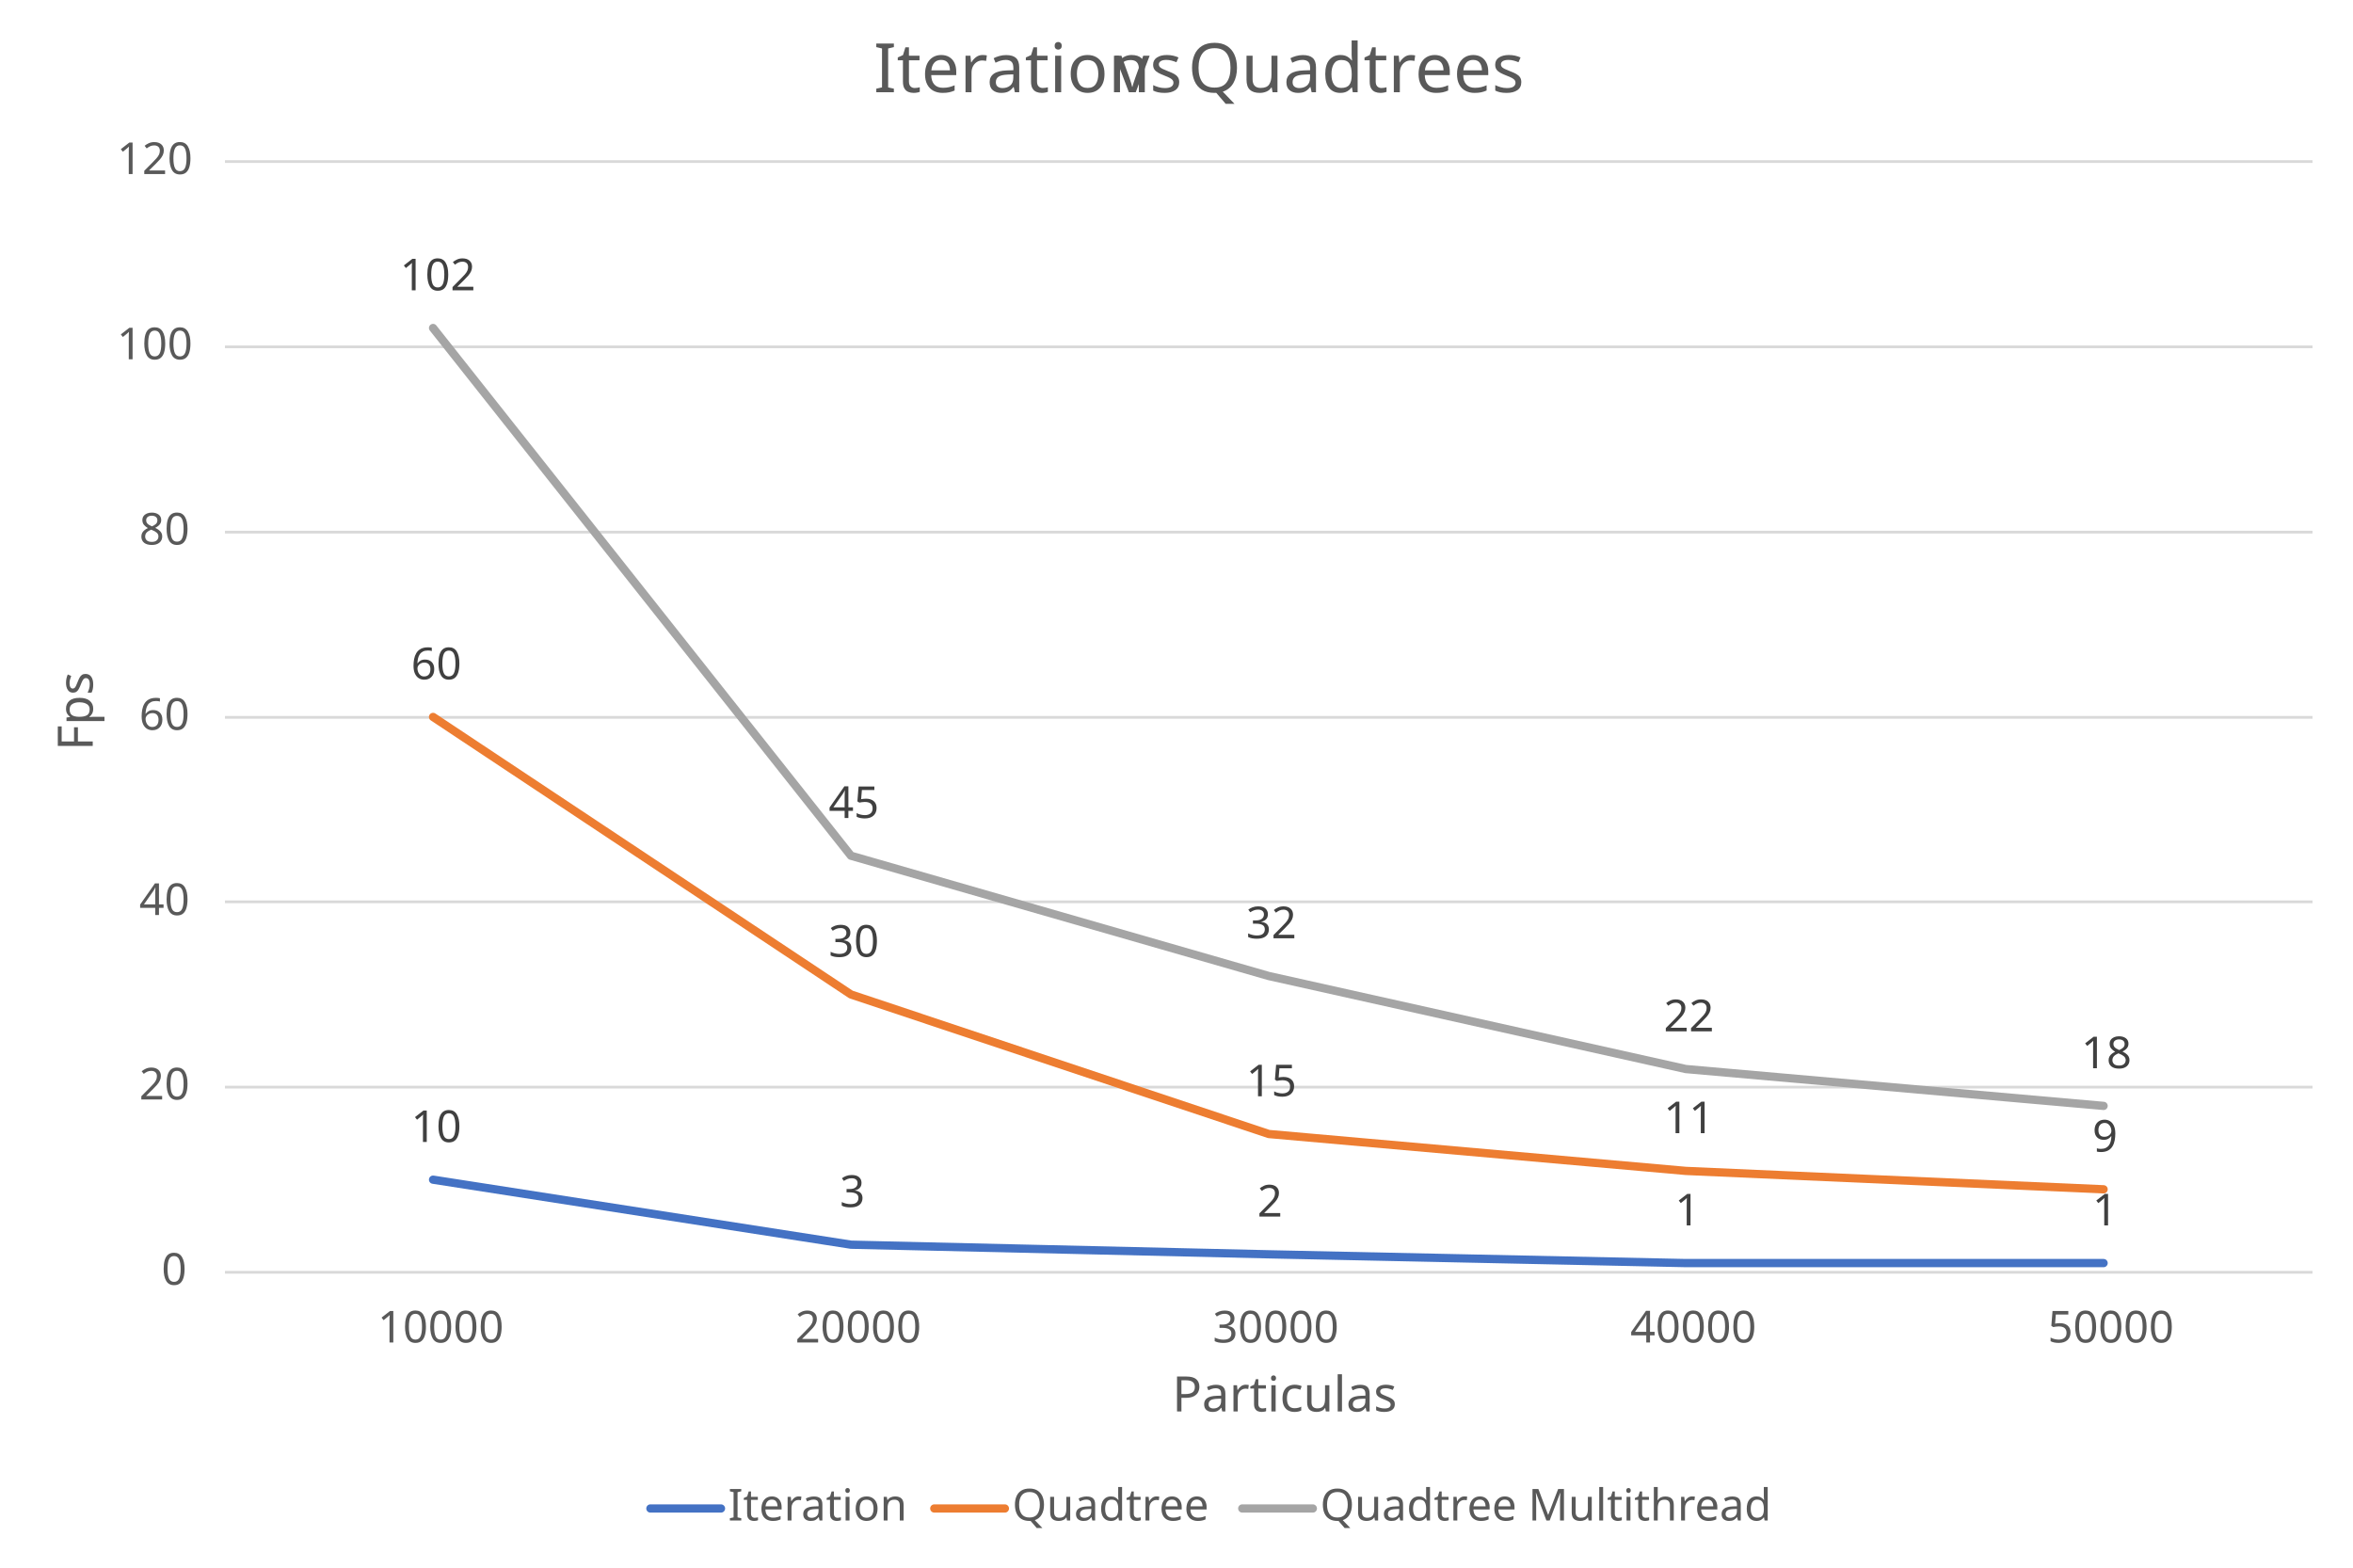
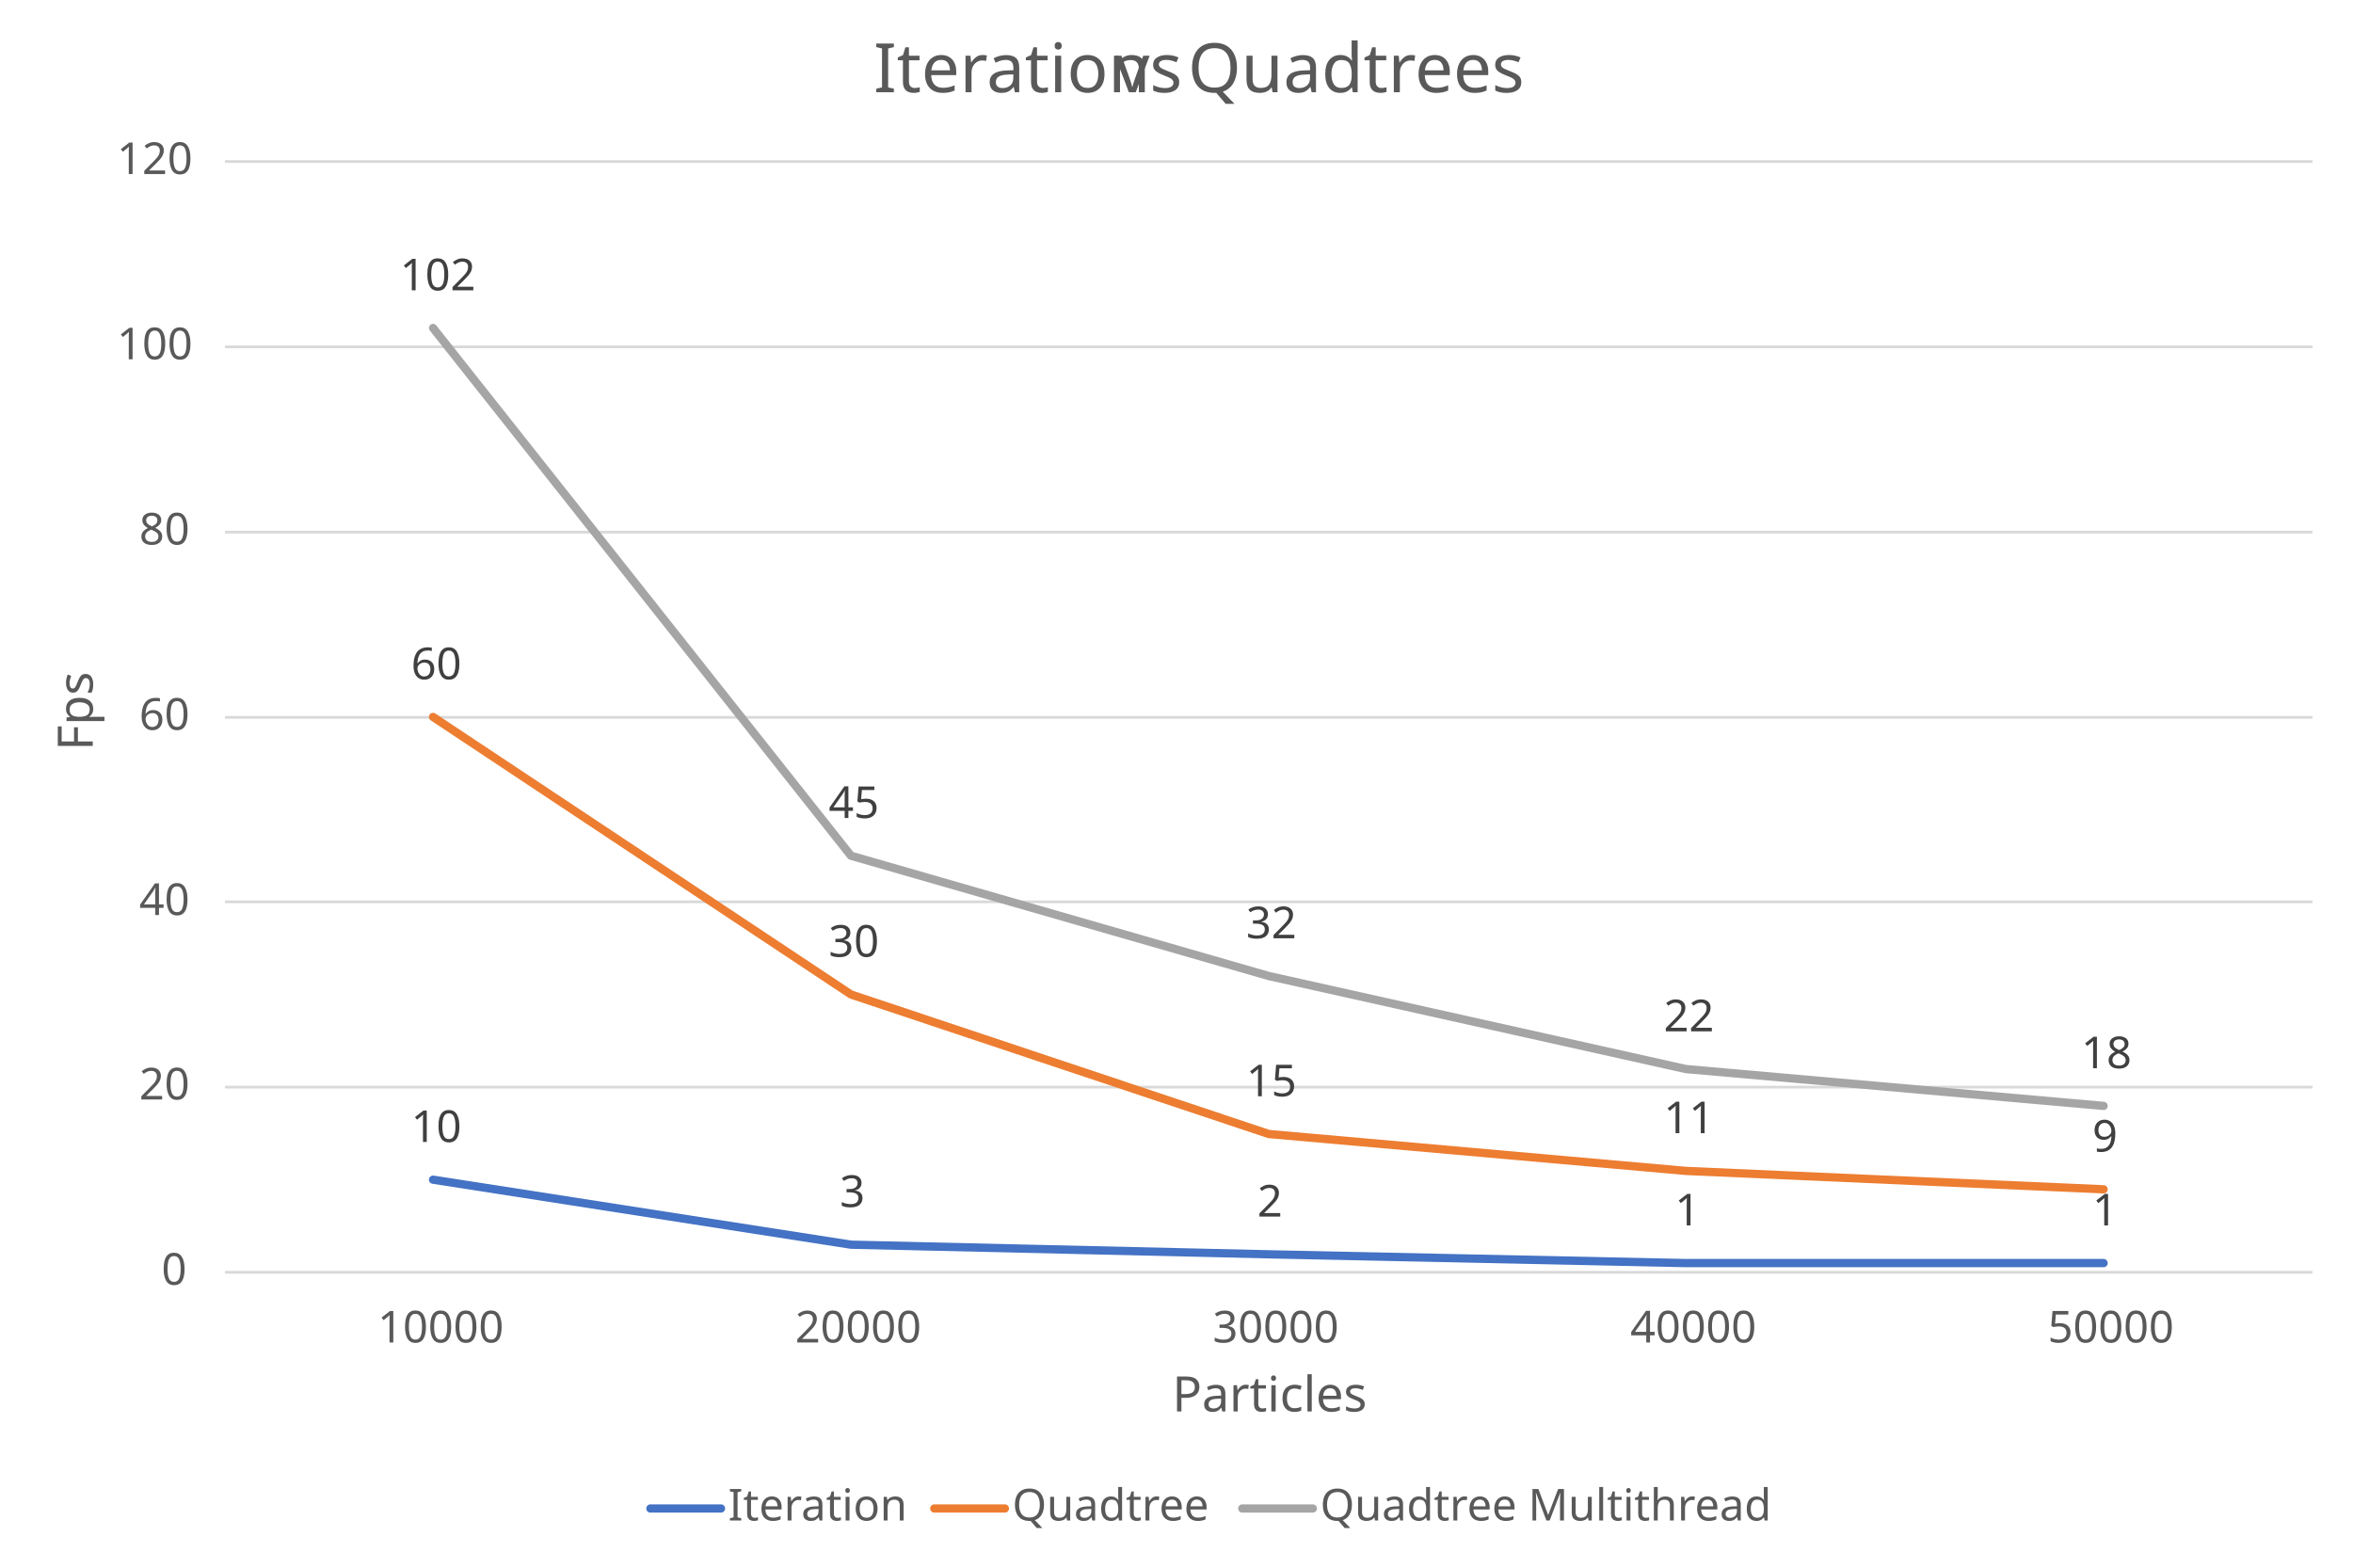
<svg xmlns="http://www.w3.org/2000/svg" width="2934" height="1955" overflow="hidden">
  <defs>
    <clipPath id="clip0">
      <rect x="733" y="260" width="2934" height="1955" />
    </clipPath>
    <clipPath id="clip1">
      <rect x="733" y="259" width="2933" height="1956" />
    </clipPath>
    <clipPath id="clip2">
      <rect x="733" y="259" width="2933" height="1956" />
    </clipPath>
    <clipPath id="clip3">
      <rect x="1013" y="461" width="2606" height="1389" />
    </clipPath>
    <clipPath id="clip4">
      <rect x="1013" y="461" width="2606" height="1389" />
    </clipPath>
    <clipPath id="clip5">
      <rect x="1013" y="461" width="2606" height="1389" />
    </clipPath>
    <clipPath id="clip6">
      <rect x="733" y="259" width="2933" height="1956" />
    </clipPath>
    <clipPath id="clip7">
      <rect x="733" y="259" width="2933" height="1956" />
    </clipPath>
    <clipPath id="clip8">
      <rect x="733" y="259" width="2933" height="1956" />
    </clipPath>
    <clipPath id="clip9">
      <rect x="733" y="259" width="2933" height="1956" />
    </clipPath>
    <clipPath id="clip10">
      <rect x="733" y="259" width="2933" height="1956" />
    </clipPath>
    <clipPath id="clip11">
      <rect x="733" y="259" width="2933" height="1956" />
    </clipPath>
    <clipPath id="clip12">
      <rect x="733" y="259" width="2933" height="1956" />
    </clipPath>
    <clipPath id="clip13">
      <rect x="733" y="259" width="2933" height="1956" />
    </clipPath>
    <clipPath id="clip14">
      <rect x="733" y="259" width="2933" height="1956" />
    </clipPath>
    <clipPath id="clip15">
      <rect x="733" y="259" width="2933" height="1956" />
    </clipPath>
    <clipPath id="clip16">
      <rect x="733" y="259" width="2933" height="1956" />
    </clipPath>
    <clipPath id="clip17">
      <rect x="733" y="259" width="2933" height="1956" />
    </clipPath>
    <clipPath id="clip18">
      <rect x="733" y="259" width="2933" height="1956" />
    </clipPath>
    <clipPath id="clip19">
      <rect x="733" y="259" width="2933" height="1956" />
    </clipPath>
    <clipPath id="clip20">
      <rect x="733" y="259" width="2933" height="1956" />
    </clipPath>
    <clipPath id="clip21">
      <rect x="733" y="259" width="2933" height="1956" />
    </clipPath>
    <clipPath id="clip22">
      <rect x="733" y="259" width="2933" height="1956" />
    </clipPath>
    <clipPath id="clip23">
      <rect x="733" y="259" width="2933" height="1956" />
    </clipPath>
    <clipPath id="clip24">
      <rect x="733" y="259" width="2933" height="1956" />
    </clipPath>
    <clipPath id="clip25">
      <rect x="733" y="259" width="2933" height="1956" />
    </clipPath>
    <clipPath id="clip26">
      <rect x="733" y="259" width="2933" height="1956" />
    </clipPath>
    <clipPath id="clip27">
      <rect x="733" y="259" width="2933" height="1956" />
    </clipPath>
    <clipPath id="clip28">
      <rect x="733" y="259" width="2933" height="1956" />
    </clipPath>
    <clipPath id="clip29">
      <rect x="733" y="259" width="2933" height="1956" />
    </clipPath>
    <clipPath id="clip30">
      <rect x="733" y="259" width="2933" height="1956" />
    </clipPath>
    <clipPath id="clip31">
      <rect x="733" y="259" width="2933" height="1956" />
    </clipPath>
    <clipPath id="clip32">
      <rect x="733" y="259" width="2933" height="1956" />
    </clipPath>
    <clipPath id="clip33">
      <rect x="733" y="259" width="2933" height="1956" />
    </clipPath>
    <clipPath id="clip34">
      <rect x="733" y="259" width="2933" height="1956" />
    </clipPath>
    <clipPath id="clip35">
      <rect x="733" y="259" width="2933" height="1956" />
    </clipPath>
    <clipPath id="clip36">
      <rect x="733" y="259" width="2933" height="1956" />
    </clipPath>
    <clipPath id="clip37">
      <rect x="733" y="259" width="2933" height="1956" />
    </clipPath>
    <clipPath id="clip38">
      <rect x="733" y="259" width="2933" height="1956" />
    </clipPath>
    <clipPath id="clip39">
      <rect x="733" y="259" width="2933" height="1956" />
    </clipPath>
    <clipPath id="clip40">
      <rect x="733" y="259" width="2933" height="1956" />
    </clipPath>
    <clipPath id="clip41">
      <rect x="733" y="259" width="2933" height="1956" />
    </clipPath>
    <clipPath id="clip42">
      <rect x="733" y="259" width="2933" height="1956" />
    </clipPath>
    <clipPath id="clip43">
      <rect x="733" y="259" width="2933" height="1956" />
    </clipPath>
  </defs>
  <g clip-path="url(#clip0)" transform="translate(-733 -260)">
    <g clip-path="url(#clip1)">
      <path d="M1013.5 1615.55 3616.5 1615.55M1013.5 1384.55 3616.5 1384.55M1013.5 1154.54 3616.5 1154.54M1013.5 923.53 3616.5 923.53M1013.5 692.523 3616.5 692.523M1013.5 461.5 3616.5 461.5" stroke="#D9D9D9" stroke-width="3.438" stroke-linejoin="round" stroke-miterlimit="10" fill="none" />
    </g>
    <g clip-path="url(#clip2)">
      <path d="M1013.5 1846.5 3616.5 1846.5" stroke="#D9D9D9" stroke-width="3.438" stroke-linejoin="round" stroke-miterlimit="10" fill="none" fill-rule="evenodd" />
    </g>
    <g clip-path="url(#clip3)">
      <path d="M1273 1731 1794.06 1812.06 2315.08 1824.06 2835.09 1835 3356 1835" stroke="#4472C4" stroke-width="10.312" stroke-linecap="round" stroke-linejoin="round" stroke-miterlimit="10" fill="none" />
    </g>
    <g clip-path="url(#clip4)">
      <path d="M1273 1154 1794.06 1500.05 2315.08 1674.05 2835.09 1720.06 3356 1743" stroke="#ED7D31" stroke-width="10.312" stroke-linecap="round" stroke-linejoin="round" stroke-miterlimit="10" fill="none" />
    </g>
    <g clip-path="url(#clip5)">
      <path d="M1273 669 1794.06 1327.04 2315.08 1477.05 2835.09 1593.05 3356 1639" stroke="#A5A5A5" stroke-width="10.312" stroke-linecap="round" stroke-linejoin="round" stroke-miterlimit="10" fill="none" />
    </g>
    <g clip-path="url(#clip6)">
      <text fill="#404040" font-family="Calibri,Calibri_MSFontService,sans-serif" font-weight="400" font-size="55" transform="matrix(1 0 0 1 1245.59 1684)">10</text>
    </g>
    <g clip-path="url(#clip7)">
      <text fill="#404040" font-family="Calibri,Calibri_MSFontService,sans-serif" font-weight="400" font-size="55" transform="matrix(1 0 0 1 1780.13 1765)">3</text>
    </g>
    <g clip-path="url(#clip8)">
      <text fill="#404040" font-family="Calibri,Calibri_MSFontService,sans-serif" font-weight="400" font-size="55" transform="matrix(1 0 0 1 2300.76 1777)">2</text>
    </g>
    <g clip-path="url(#clip9)">
      <text fill="#404040" font-family="Calibri,Calibri_MSFontService,sans-serif" font-weight="400" font-size="55" transform="matrix(1 0 0 1 2821.4 1788)">1</text>
    </g>
    <g clip-path="url(#clip10)">
      <text fill="#404040" font-family="Calibri,Calibri_MSFontService,sans-serif" font-weight="400" font-size="55" transform="matrix(1 0 0 1 3342.03 1788)">1</text>
    </g>
    <g clip-path="url(#clip11)">
      <text fill="#404040" font-family="Calibri,Calibri_MSFontService,sans-serif" font-weight="400" font-size="55" transform="matrix(1 0 0 1 1245.59 1107)">60</text>
    </g>
    <g clip-path="url(#clip12)">
      <text fill="#404040" font-family="Calibri,Calibri_MSFontService,sans-serif" font-weight="400" font-size="55" transform="matrix(1 0 0 1 1766.23 1453)">30</text>
    </g>
    <g clip-path="url(#clip13)">
      <text fill="#404040" font-family="Calibri,Calibri_MSFontService,sans-serif" font-weight="400" font-size="55" transform="matrix(1 0 0 1 2286.86 1627)">15</text>
    </g>
    <g clip-path="url(#clip14)">
      <text fill="#404040" font-family="Calibri,Calibri_MSFontService,sans-serif" font-weight="400" font-size="55" transform="matrix(1 0 0 1 2807.5 1673)">11</text>
    </g>
    <g clip-path="url(#clip15)">
      <text fill="#404040" font-family="Calibri,Calibri_MSFontService,sans-serif" font-weight="400" font-size="55" transform="matrix(1 0 0 1 3342.03 1696)">9</text>
    </g>
    <g clip-path="url(#clip16)">
      <text fill="#404040" font-family="Calibri,Calibri_MSFontService,sans-serif" font-weight="400" font-size="55" transform="matrix(1 0 0 1 1231.69 622)">102</text>
    </g>
    <g clip-path="url(#clip17)">
      <text fill="#404040" font-family="Calibri,Calibri_MSFontService,sans-serif" font-weight="400" font-size="55" transform="matrix(1 0 0 1 1766.23 1280)">45</text>
    </g>
    <g clip-path="url(#clip18)">
      <text fill="#404040" font-family="Calibri,Calibri_MSFontService,sans-serif" font-weight="400" font-size="55" transform="matrix(1 0 0 1 2286.86 1430)">32</text>
    </g>
    <g clip-path="url(#clip19)">
      <text fill="#404040" font-family="Calibri,Calibri_MSFontService,sans-serif" font-weight="400" font-size="55" transform="matrix(1 0 0 1 2807.5 1546)">22</text>
    </g>
    <g clip-path="url(#clip20)">
      <text fill="#404040" font-family="Calibri,Calibri_MSFontService,sans-serif" font-weight="400" font-size="55" transform="matrix(1 0 0 1 3328.13 1592)">18</text>
    </g>
    <g clip-path="url(#clip21)">
      <text fill="#595959" font-family="Calibri,Calibri_MSFontService,sans-serif" font-weight="400" font-size="55" transform="matrix(1 0 0 1 934.381 1862)">0</text>
    </g>
    <g clip-path="url(#clip22)">
      <text fill="#595959" font-family="Calibri,Calibri_MSFontService,sans-serif" font-weight="400" font-size="55" transform="matrix(1 0 0 1 906.583 1631)">20</text>
    </g>
    <g clip-path="url(#clip23)">
      <text fill="#595959" font-family="Calibri,Calibri_MSFontService,sans-serif" font-weight="400" font-size="55" transform="matrix(1 0 0 1 906.583 1401)">40</text>
    </g>
    <g clip-path="url(#clip24)">
      <text fill="#595959" font-family="Calibri,Calibri_MSFontService,sans-serif" font-weight="400" font-size="55" transform="matrix(1 0 0 1 906.583 1170)">60</text>
    </g>
    <g clip-path="url(#clip25)">
      <text fill="#595959" font-family="Calibri,Calibri_MSFontService,sans-serif" font-weight="400" font-size="55" transform="matrix(1 0 0 1 906.583 939)">80</text>
    </g>
    <g clip-path="url(#clip26)">
      <text fill="#595959" font-family="Calibri,Calibri_MSFontService,sans-serif" font-weight="400" font-size="55" transform="matrix(1 0 0 1 878.785 708)">100</text>
    </g>
    <g clip-path="url(#clip27)">
      <text fill="#595959" font-family="Calibri,Calibri_MSFontService,sans-serif" font-weight="400" font-size="55" transform="matrix(1 0 0 1 878.785 477)">120</text>
    </g>
    <g clip-path="url(#clip28)">
      <text fill="#595959" font-family="Calibri,Calibri_MSFontService,sans-serif" font-weight="400" font-size="55" transform="matrix(1 0 0 1 1203.89 1934)">10000</text>
    </g>
    <g clip-path="url(#clip29)">
      <text fill="#595959" font-family="Calibri,Calibri_MSFontService,sans-serif" font-weight="400" font-size="55" transform="matrix(1 0 0 1 1724.53 1934)">20000</text>
    </g>
    <g clip-path="url(#clip30)">
      <text fill="#595959" font-family="Calibri,Calibri_MSFontService,sans-serif" font-weight="400" font-size="55" transform="matrix(1 0 0 1 2245.16 1934)">30000</text>
    </g>
    <g clip-path="url(#clip31)">
      <text fill="#595959" font-family="Calibri,Calibri_MSFontService,sans-serif" font-weight="400" font-size="55" transform="matrix(1 0 0 1 2765.8 1934)">40000</text>
    </g>
    <g clip-path="url(#clip32)">
      <text fill="#595959" font-family="Calibri,Calibri_MSFontService,sans-serif" font-weight="400" font-size="55" transform="matrix(1 0 0 1 3286.44 1934)">50000</text>
    </g>
    <g clip-path="url(#clip33)">
      <text fill="#595959" font-family="Calibri,Calibri_MSFontService,sans-serif" font-weight="400" font-size="61" transform="matrix(6.12323e-17 -1 1 6.12323e-17 848.627 1196)">Fps</text>
    </g>
    <g clip-path="url(#clip34)">
-       <text fill="#595959" font-family="Calibri,Calibri_MSFontService,sans-serif" font-weight="400" font-size="61" transform="matrix(1 0 0 1 2194.74 2020)">Particulas</text>
+       <text fill="#595959" font-family="Calibri,Calibri_MSFontService,sans-serif" font-weight="400" font-size="61" transform="matrix(1 0 0 1 2194.74 2020)">Particles </text>
    </g>
    <g clip-path="url(#clip35)">
      <text fill="#595959" font-family="Calibri,Calibri_MSFontService,sans-serif" font-weight="400" font-size="85" transform="matrix(1 0 0 1 1822.26 375)">Iteration </text>
    </g>
    <g clip-path="url(#clip36)">
      <text fill="#595959" font-family="Calibri,Calibri_MSFontService,sans-serif" font-weight="400" font-size="85" transform="matrix(1 0 0 1 2123.34 375)">vs</text>
    </g>
    <g clip-path="url(#clip37)">
      <text fill="#595959" font-family="Calibri,Calibri_MSFontService,sans-serif" font-weight="400" font-size="85" transform="matrix(1 0 0 1 2214.21 375)">Quadtrees</text>
    </g>
    <g clip-path="url(#clip38)">
      <path d="M1544 2141 1632 2141" stroke="#4472C4" stroke-width="10.312" stroke-linecap="round" stroke-linejoin="round" stroke-miterlimit="10" fill="none" fill-rule="evenodd" />
    </g>
    <g clip-path="url(#clip39)">
      <text fill="#595959" font-family="Calibri,Calibri_MSFontService,sans-serif" font-weight="400" font-size="55" transform="matrix(1 0 0 1 1640.9 2156)">Iteration</text>
    </g>
    <g clip-path="url(#clip40)">
      <path d="M1898 2141 1986 2141" stroke="#ED7D31" stroke-width="10.312" stroke-linecap="round" stroke-linejoin="round" stroke-miterlimit="10" fill="none" fill-rule="evenodd" />
    </g>
    <g clip-path="url(#clip41)">
      <text fill="#595959" font-family="Calibri,Calibri_MSFontService,sans-serif" font-weight="400" font-size="55" transform="matrix(1 0 0 1 1995.19 2156)">Quadtree</text>
    </g>
    <g clip-path="url(#clip42)">
      <path d="M2282 2141 2370 2141" stroke="#A5A5A5" stroke-width="10.312" stroke-linecap="round" stroke-linejoin="round" stroke-miterlimit="10" fill="none" fill-rule="evenodd" />
    </g>
    <g clip-path="url(#clip43)">
      <text fill="#595959" font-family="Calibri,Calibri_MSFontService,sans-serif" font-weight="400" font-size="55" transform="matrix(1 0 0 1 2379.14 2156)">Quadtree Multithread</text>
    </g>
  </g>
</svg>
